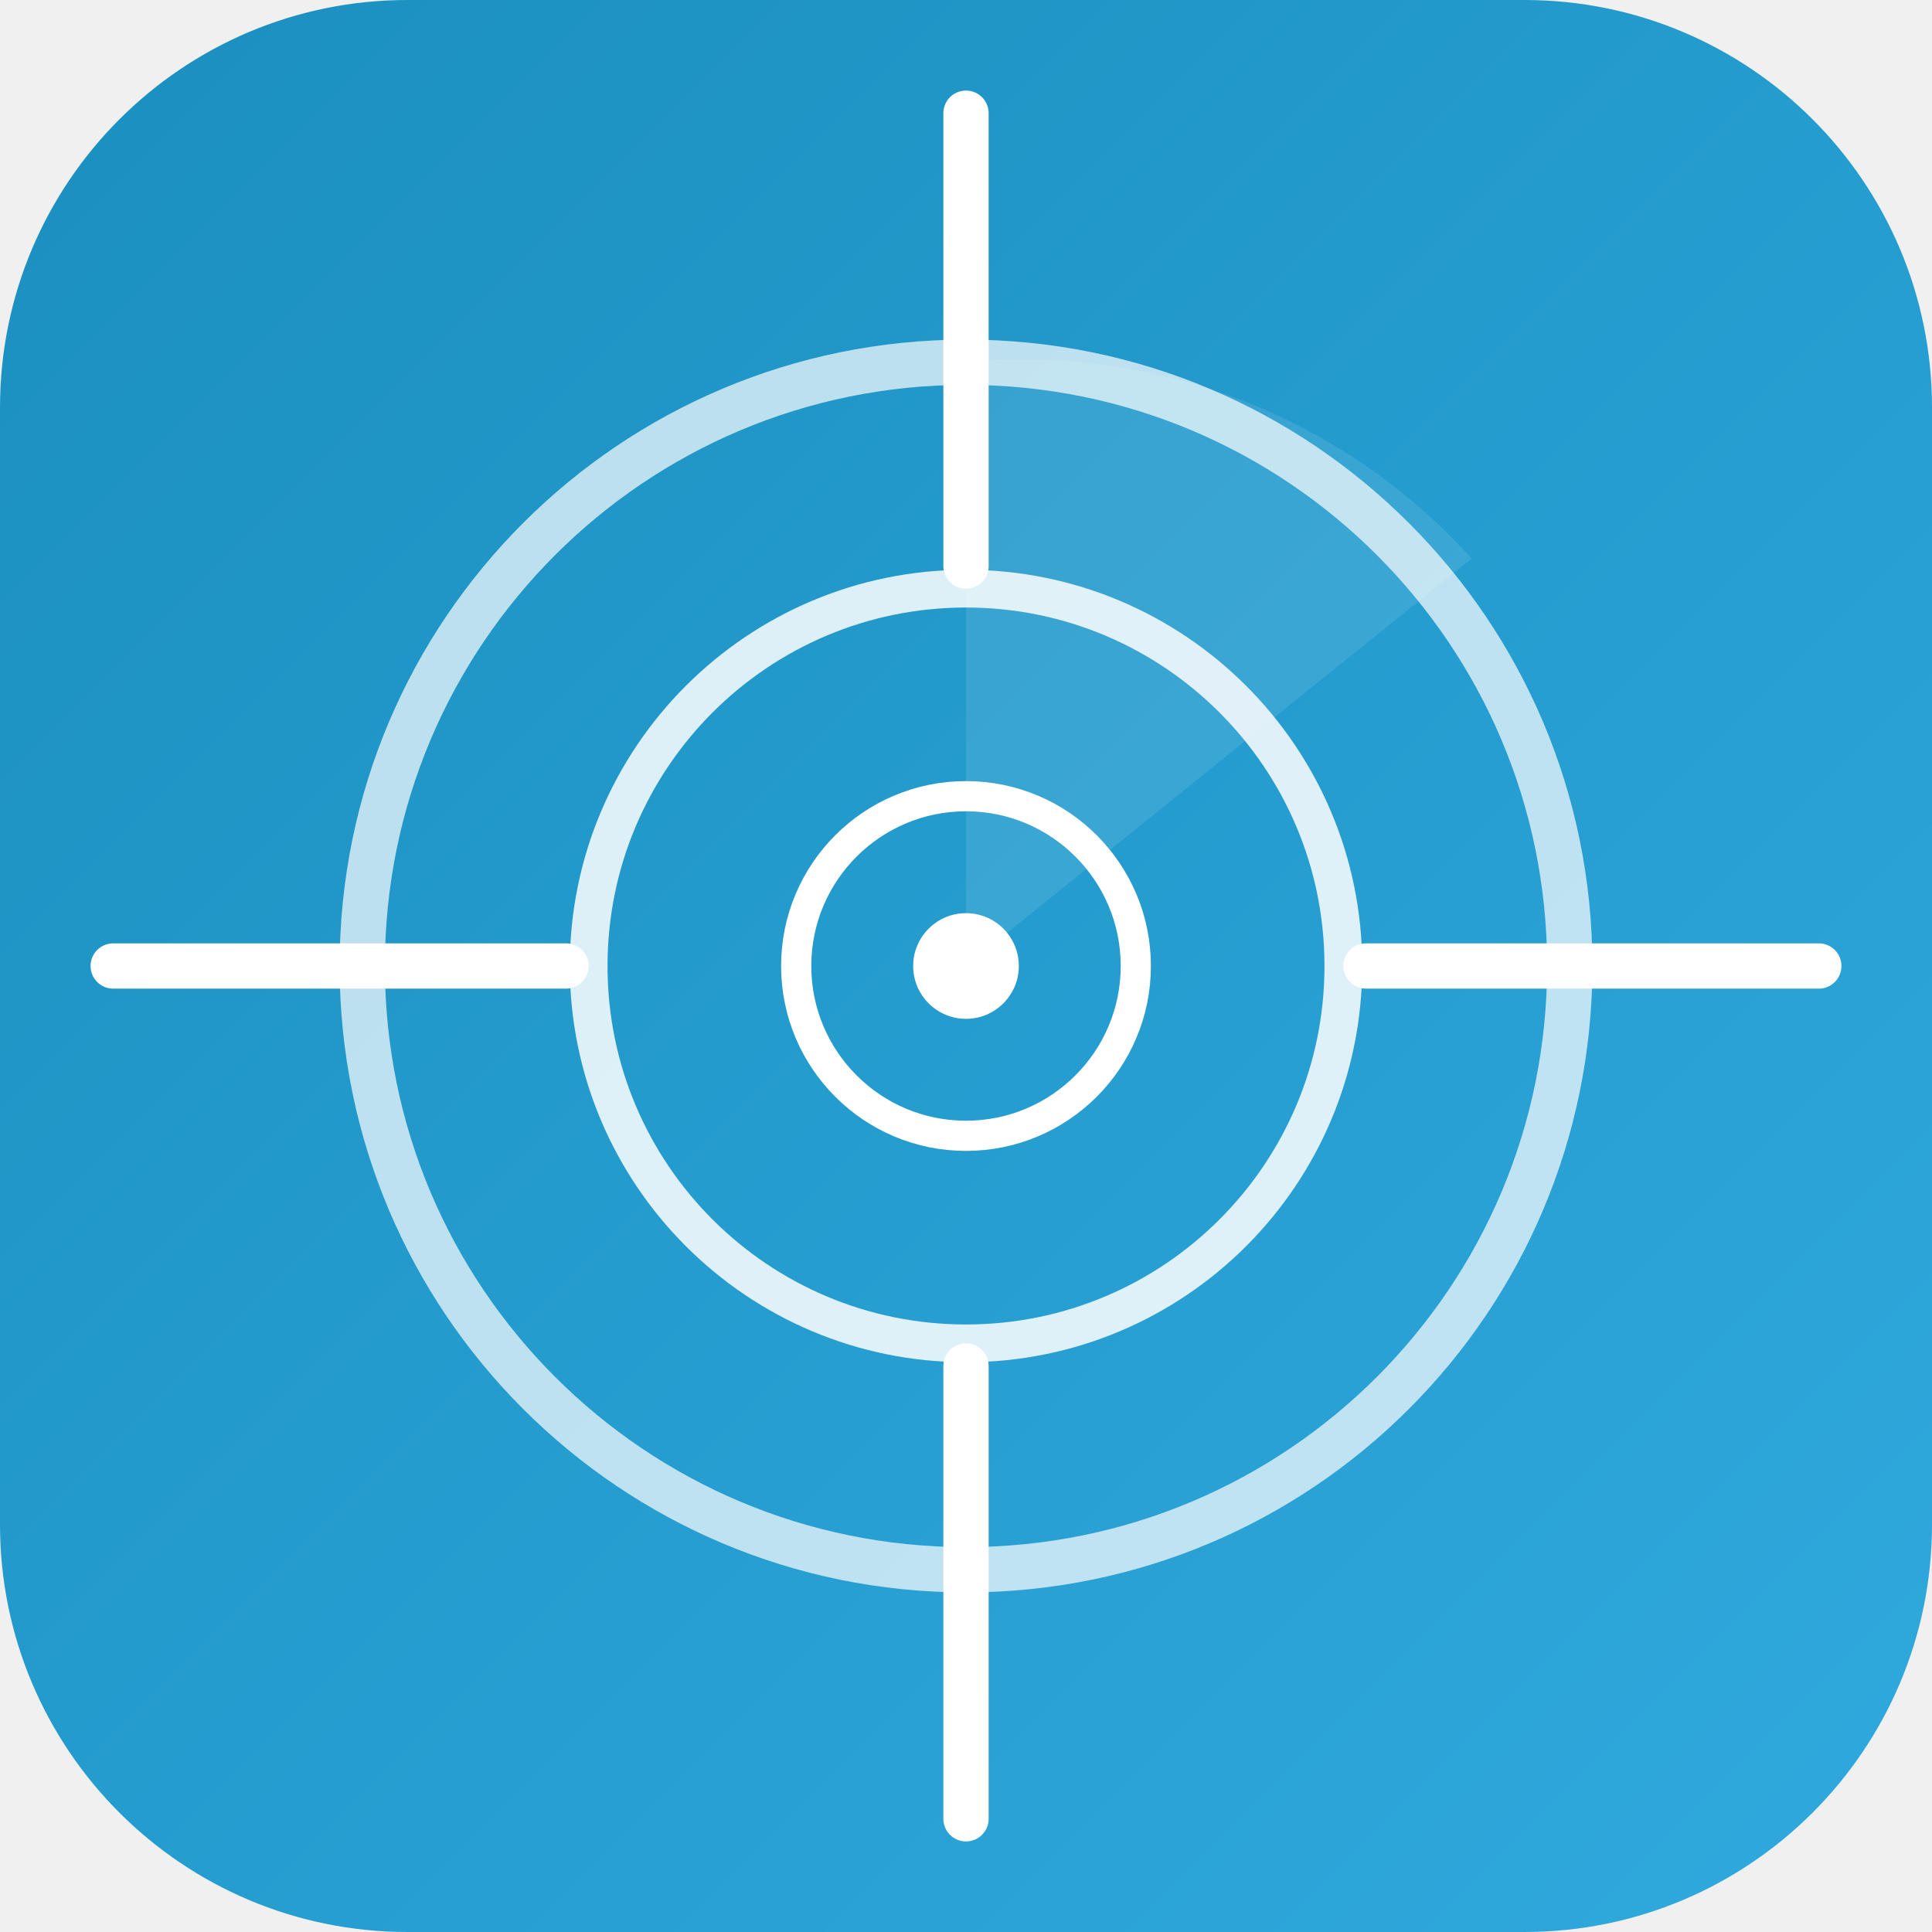
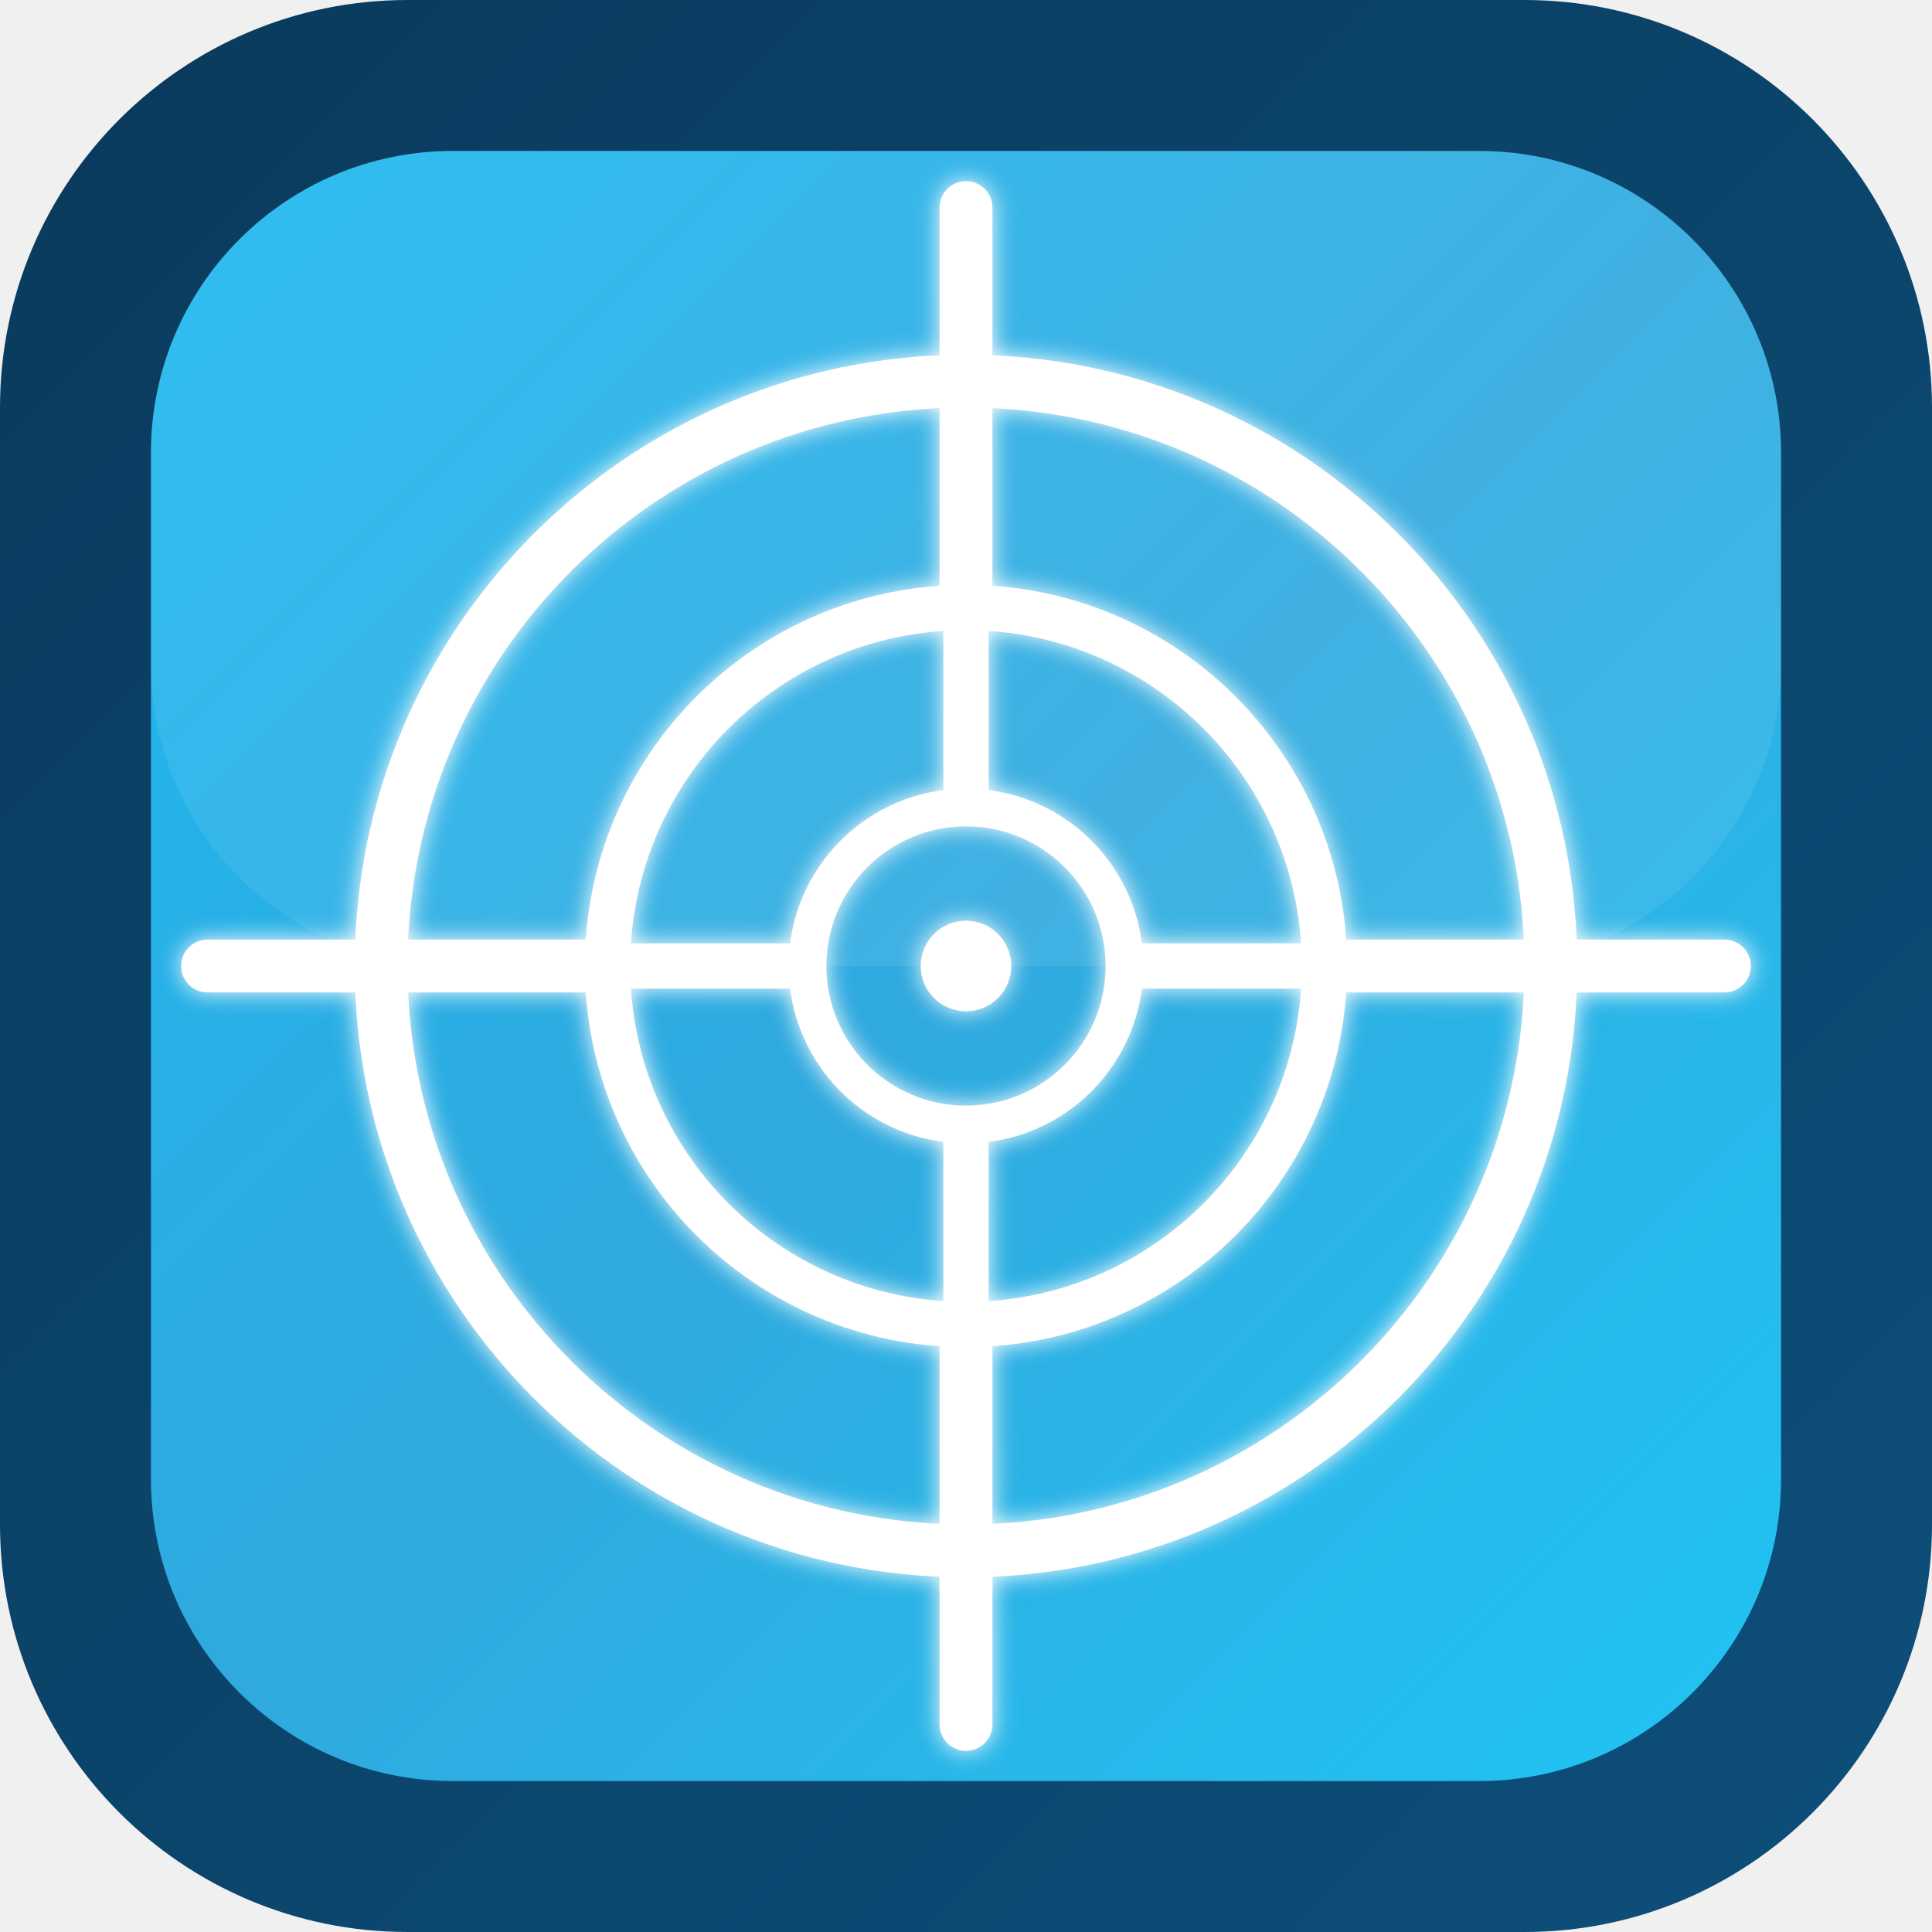
<svg xmlns="http://www.w3.org/2000/svg" viewBox="0 0 512 512">
  <defs>
-     <linearGradient id="bg" x1="0%" y1="0%" x2="100%" y2="100%">
-       <stop offset="0%" style="stop-color:#1a8fbf" />
-       <stop offset="100%" style="stop-color:#30a9de" />
+     <linearGradient id="outer-bg" x1="0%" y1="0%" x2="100%" y2="100%">
+       <stop offset="0%" style="stop-color:#0a3a5c" />
+       <stop offset="100%" style="stop-color:#0d4f7a" />
    </linearGradient>
+     <linearGradient id="inner-bg" x1="0%" y1="0%" x2="100%" y2="100%">
+       <stop offset="0%" style="stop-color:#1cb8f0" />
+       <stop offset="50%" style="stop-color:#30a9de" />
+       <stop offset="100%" style="stop-color:#20c4f4" />
+     </linearGradient>
+     <filter id="glow">
+       <feGaussianBlur stdDeviation="3" result="blur" />
+       <feMerge>
+         <feMergeNode in="blur" />
+         <feMergeNode in="SourceGraphic" />
+       </feMerge>
+     </filter>
  </defs>
-   <rect width="512" height="512" rx="108" fill="url(#bg)" />
-   <circle cx="256" cy="256" r="160" stroke="#ffffff" stroke-width="12" fill="none" opacity="0.7" />
-   <circle cx="256" cy="256" r="100" stroke="#ffffff" stroke-width="10" fill="none" opacity="0.85" />
-   <circle cx="256" cy="256" r="45" stroke="#ffffff" stroke-width="8" fill="none" />
-   <circle cx="256" cy="256" r="14" fill="#ffffff" />
-   <line x1="256" y1="30" x2="256" y2="150" stroke="#ffffff" stroke-width="12" stroke-linecap="round" />
-   <line x1="256" y1="362" x2="256" y2="482" stroke="#ffffff" stroke-width="12" stroke-linecap="round" />
-   <line x1="30" y1="256" x2="150" y2="256" stroke="#ffffff" stroke-width="12" stroke-linecap="round" />
-   <line x1="362" y1="256" x2="482" y2="256" stroke="#ffffff" stroke-width="12" stroke-linecap="round" />
-   <path d="M256 256 L256 96 A160 160 0 0 1 390 148 Z" fill="#ffffff" opacity="0.1" />
+   <rect width="512" height="512" rx="108" fill="url(#outer-bg)" />
+   <rect x="40" y="40" width="432" height="432" rx="80" fill="url(#inner-bg)" />
+   <rect x="40" y="40" width="432" height="216" rx="80" fill="white" opacity="0.08" />
+   <g filter="url(#glow)">
+     <circle cx="256" cy="256" r="155" stroke="#ffffff" stroke-width="14" fill="none" />
+     <circle cx="256" cy="256" r="95" stroke="#ffffff" stroke-width="12" fill="none" />
+     <circle cx="256" cy="256" r="42" stroke="#ffffff" stroke-width="10" fill="none" />
+     <circle cx="256" cy="256" r="12" fill="#ffffff" />
+     <line x1="256" y1="55" x2="256" y2="91" stroke="#ffffff" stroke-width="14" stroke-linecap="round" />
+     <line x1="256" y1="91" x2="256" y2="101" stroke="#ffffff" stroke-width="14" />
+     <line x1="256" y1="411" x2="256" y2="457" stroke="#ffffff" stroke-width="14" stroke-linecap="round" />
+     <line x1="256" y1="411" x2="256" y2="421" stroke="#ffffff" stroke-width="14" />
+     <line x1="55" y1="256" x2="91" y2="256" stroke="#ffffff" stroke-width="14" stroke-linecap="round" />
+     <line x1="91" y1="256" x2="101" y2="256" stroke="#ffffff" stroke-width="14" />
+     <line x1="411" y1="256" x2="457" y2="256" stroke="#ffffff" stroke-width="14" stroke-linecap="round" />
+     <line x1="411" y1="256" x2="421" y2="256" stroke="#ffffff" stroke-width="14" />
+     <line x1="256" y1="101" x2="256" y2="161" stroke="#ffffff" stroke-width="14" />
+     <line x1="256" y1="351" x2="256" y2="411" stroke="#ffffff" stroke-width="14" />
+     <line x1="101" y1="256" x2="161" y2="256" stroke="#ffffff" stroke-width="14" />
+     <line x1="351" y1="256" x2="411" y2="256" stroke="#ffffff" stroke-width="14" />
+     <line x1="256" y1="161" x2="256" y2="214" stroke="#ffffff" stroke-width="12" />
+     <line x1="256" y1="298" x2="256" y2="351" stroke="#ffffff" stroke-width="12" />
+     <line x1="161" y1="256" x2="214" y2="256" stroke="#ffffff" stroke-width="12" />
+     <line x1="298" y1="256" x2="351" y2="256" stroke="#ffffff" stroke-width="12" />
+   </g>
</svg>
